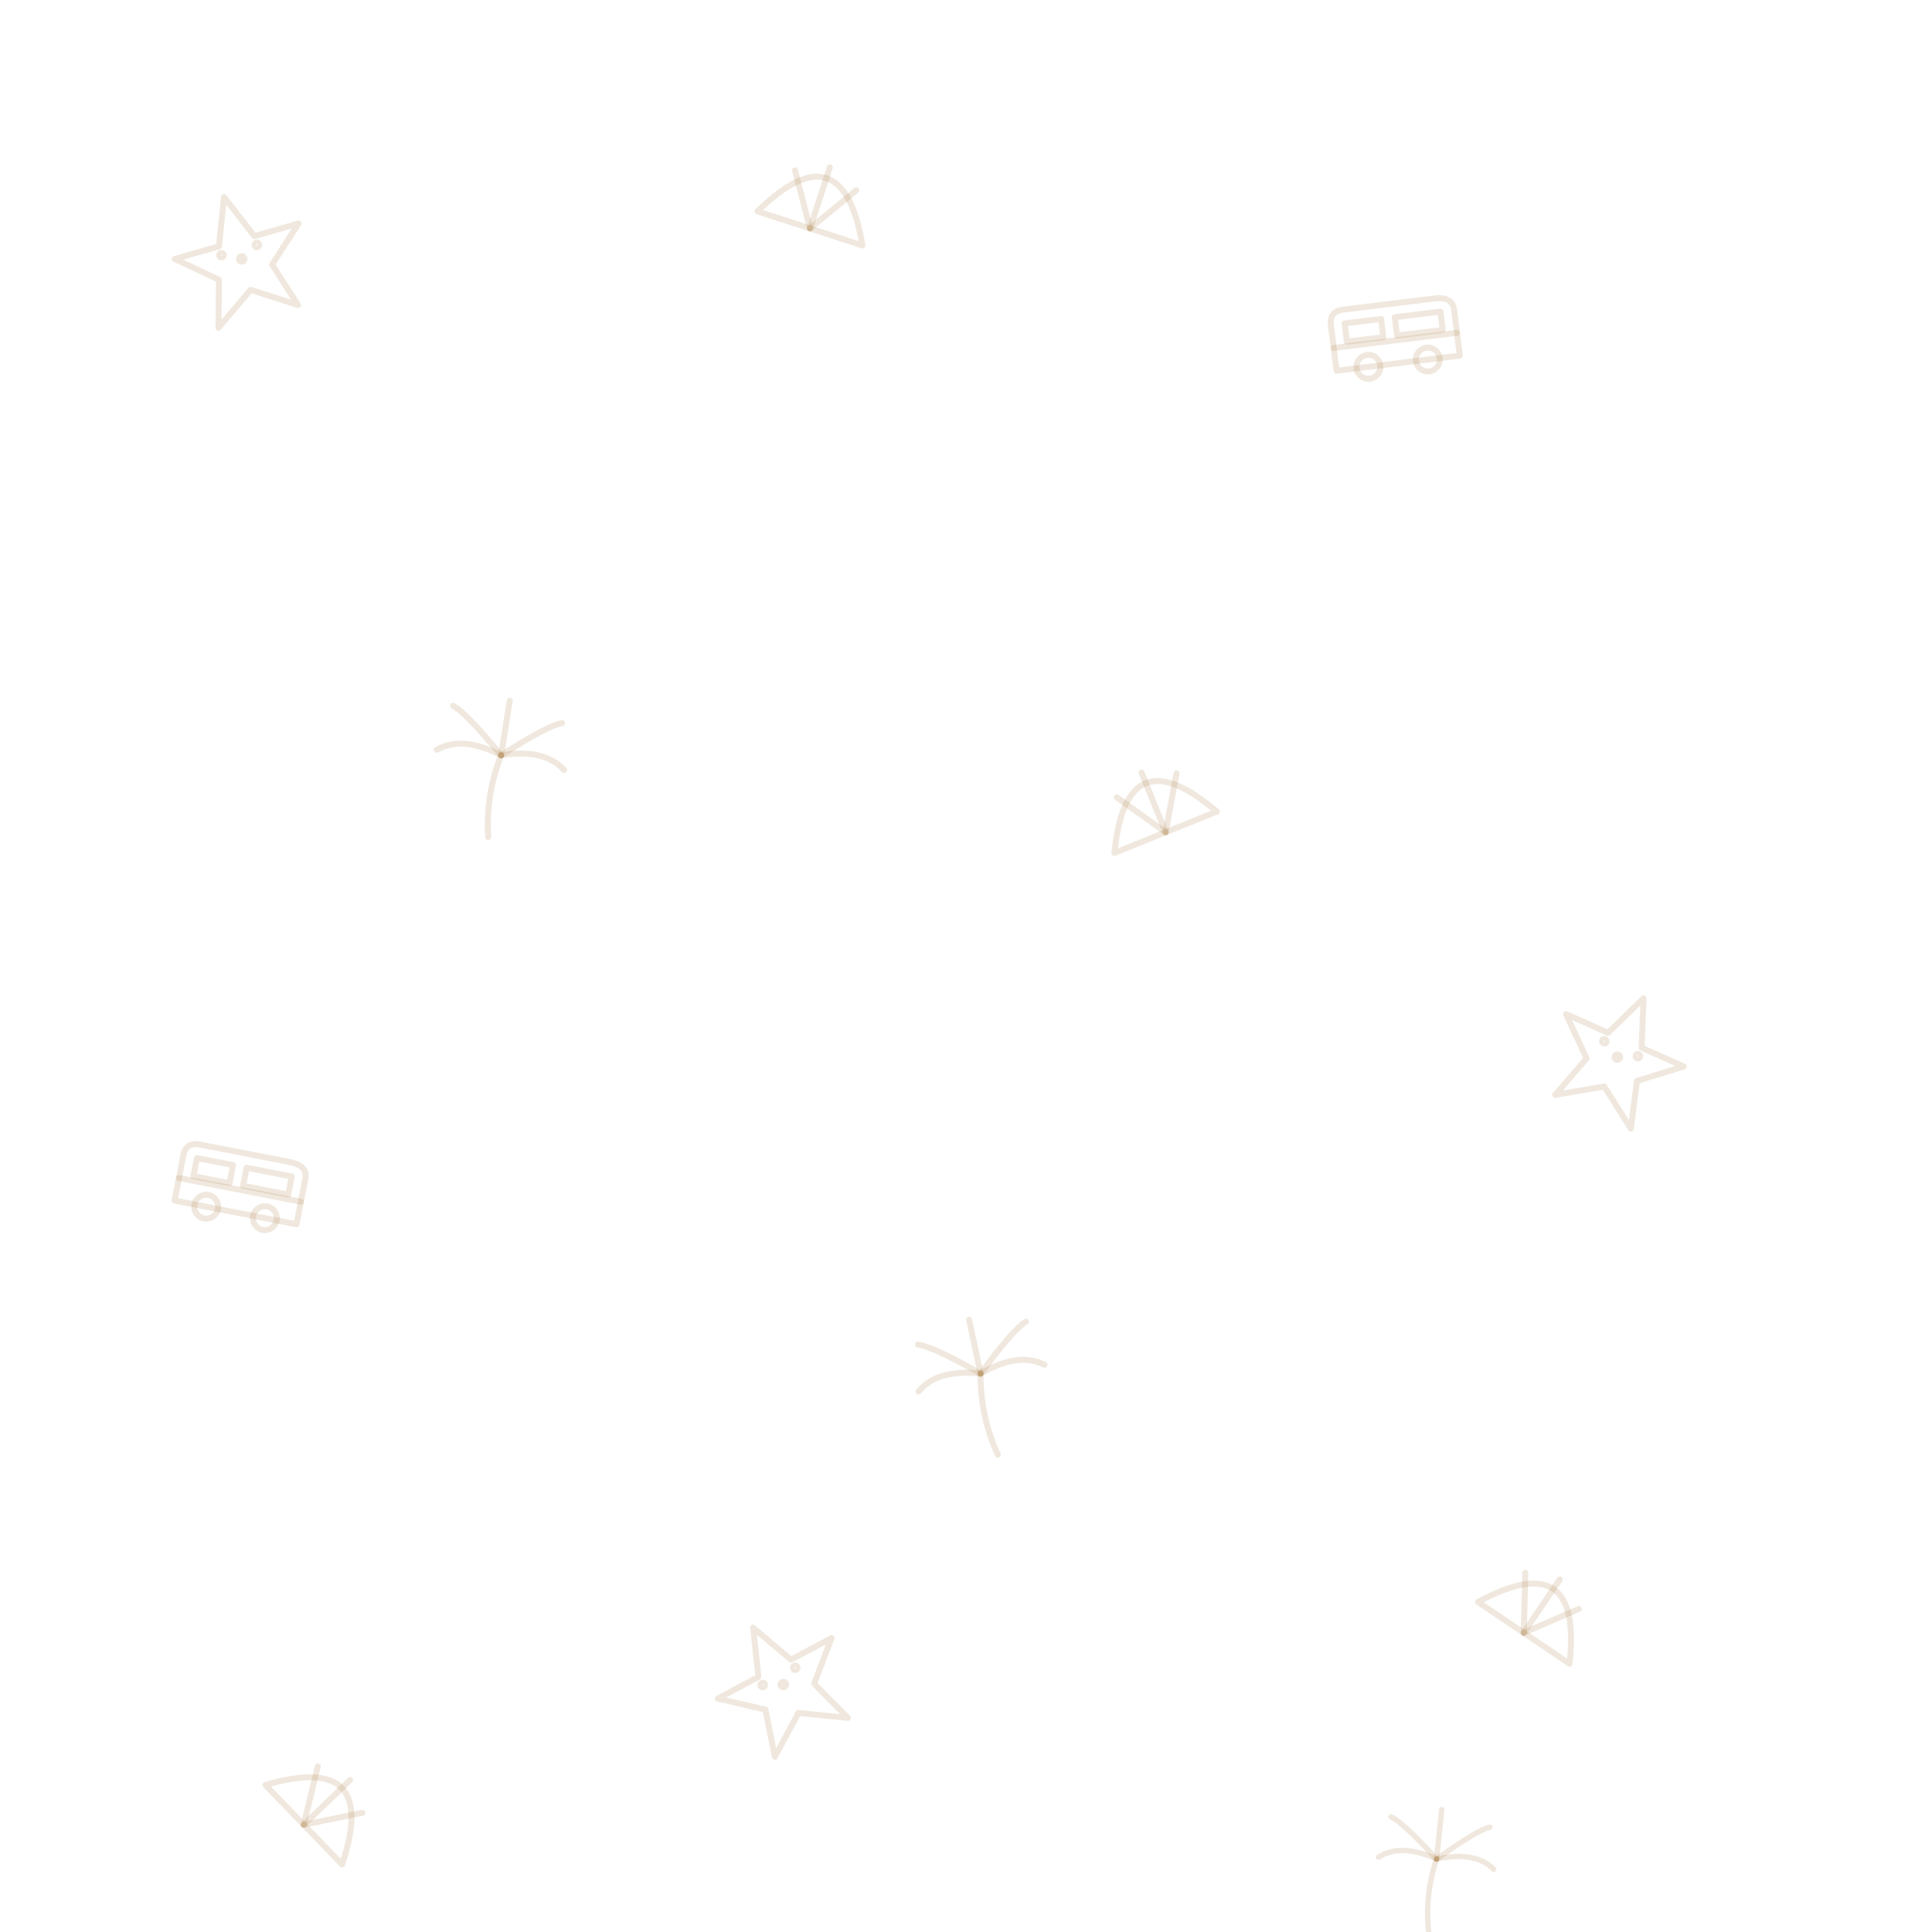
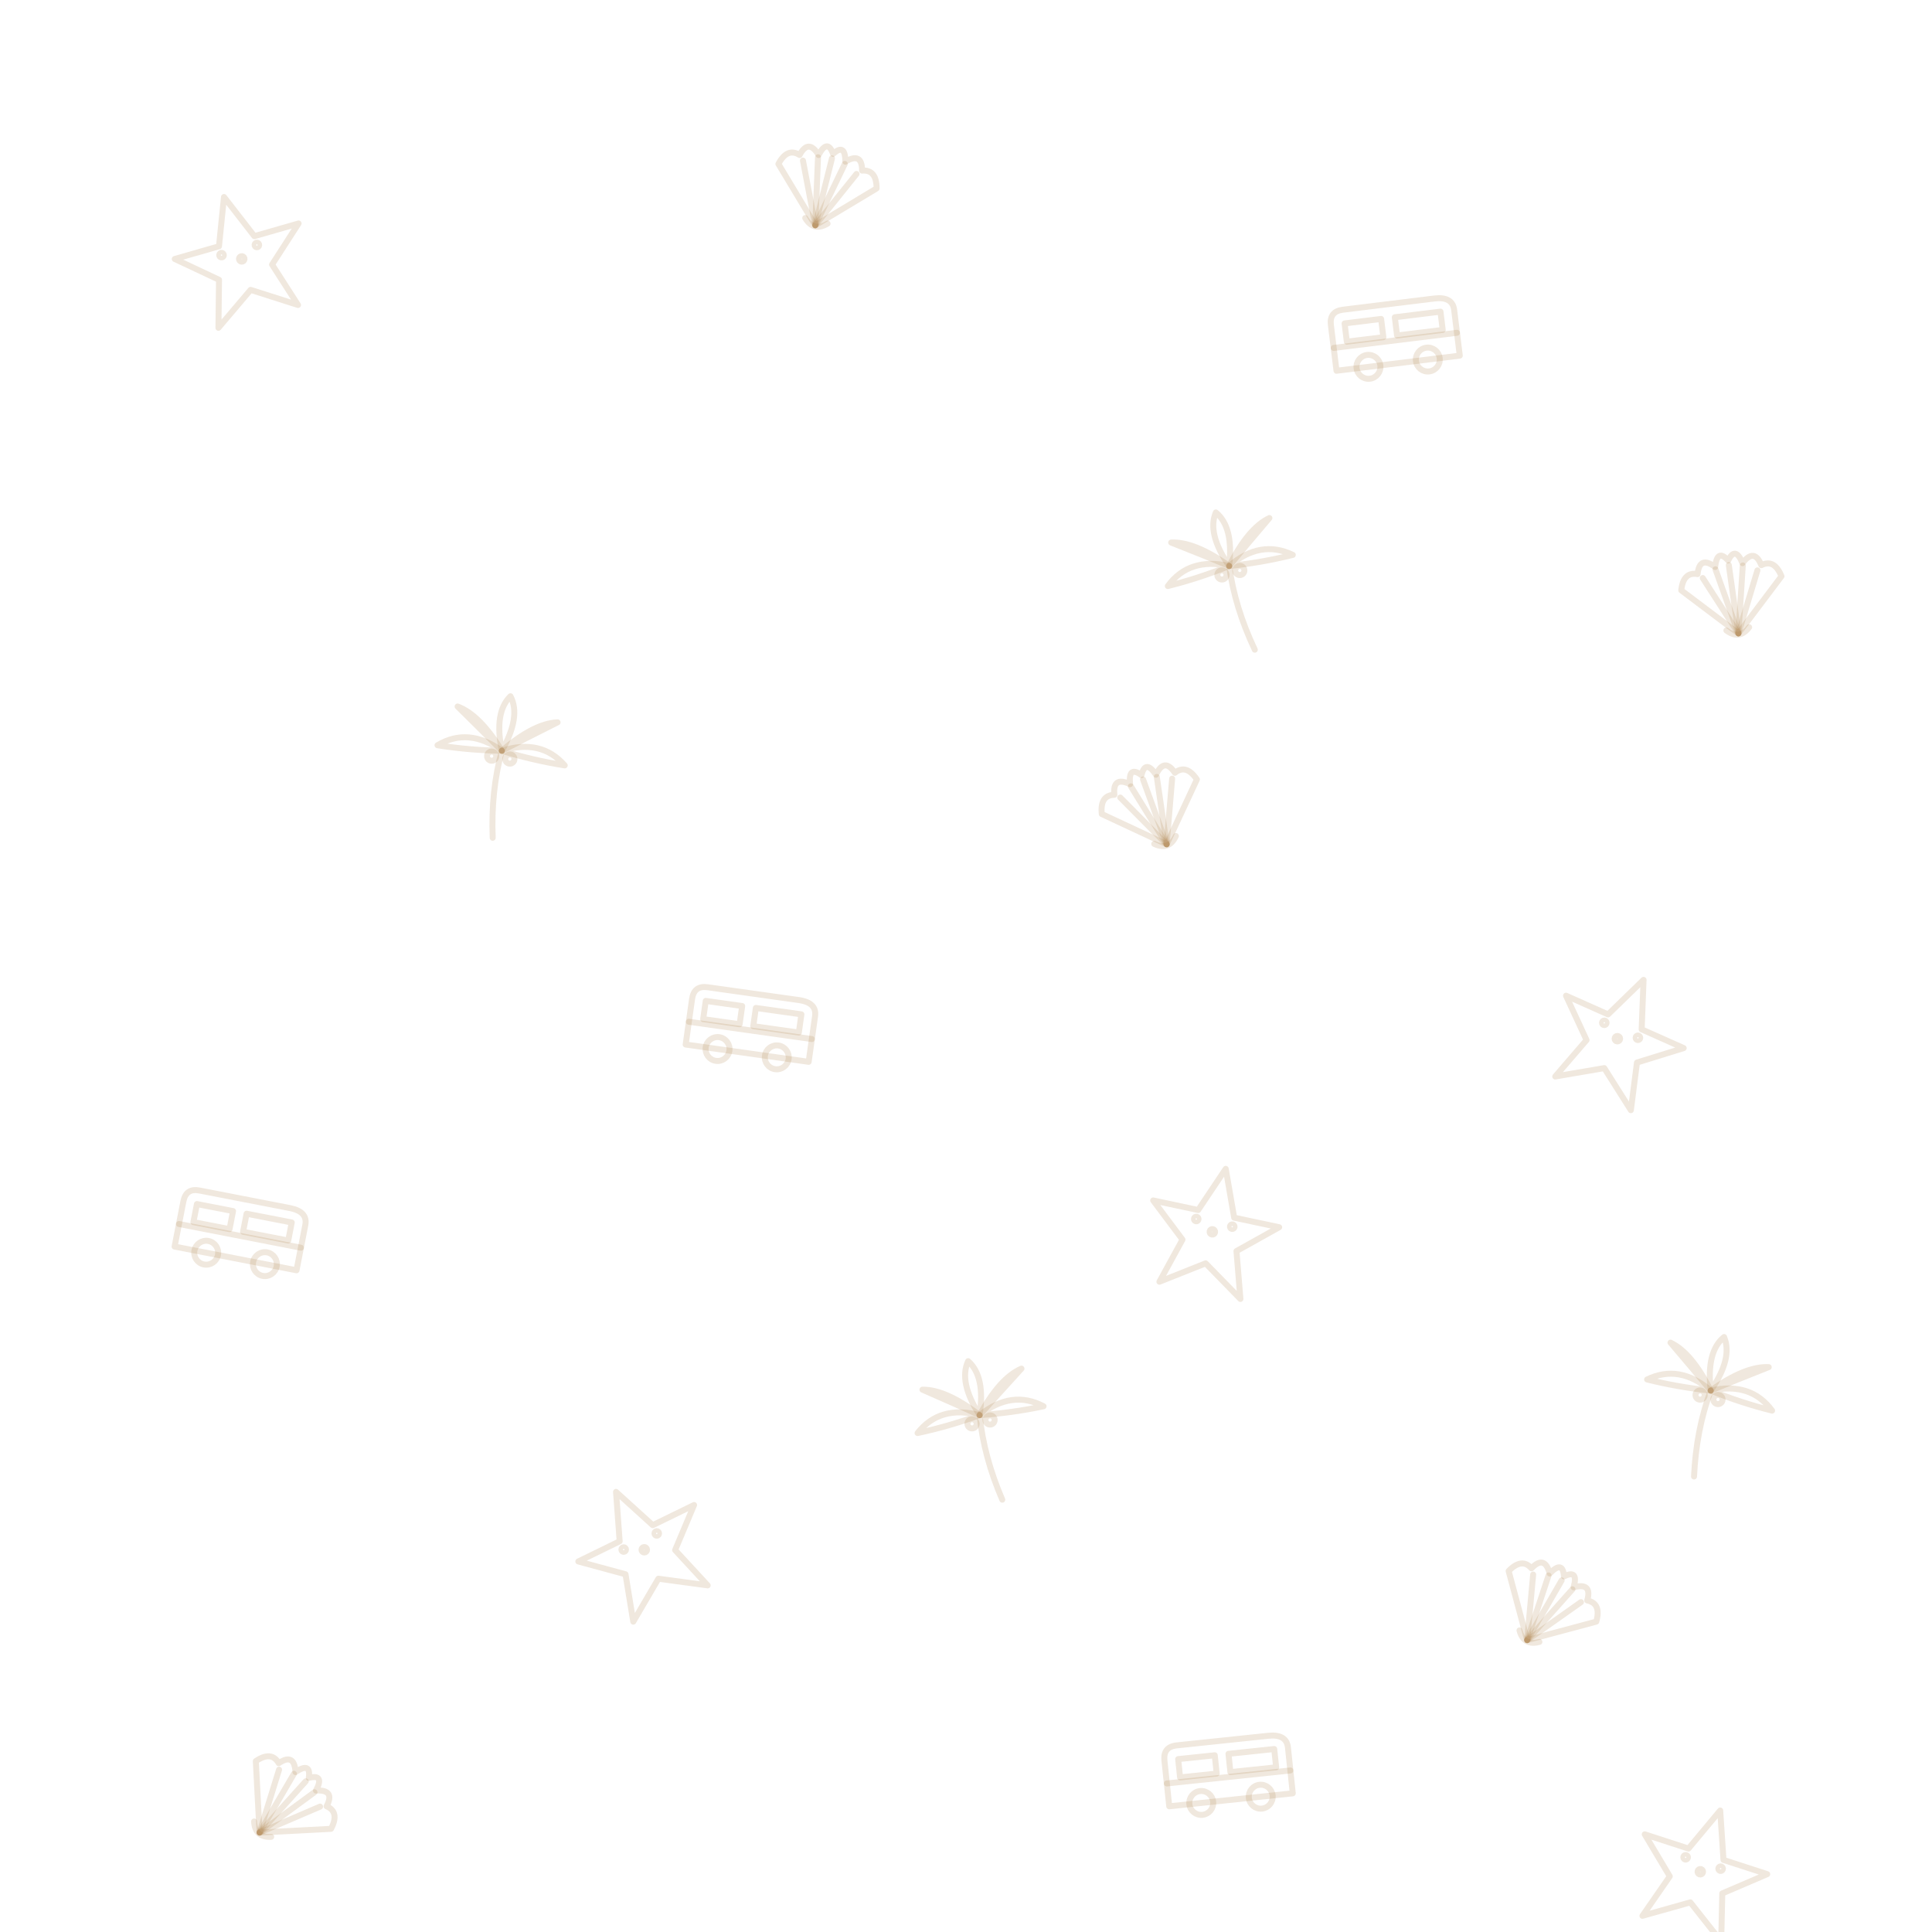
<svg xmlns="http://www.w3.org/2000/svg" width="420" height="420" viewBox="0 0 420 420">
  <defs>
    <g id="star" stroke-linejoin="round" stroke-linecap="round">
      <path d="M15,1 L19,11 L29,11 L21,18 L24,28 L15,22 L6,28 L9,18 L1,11 L11,11 Z" />
      <circle cx="15" cy="15" r="0.6" />
      <circle cx="11" cy="13" r="0.5" />
      <circle cx="19" cy="13" r="0.5" />
    </g>
    <g id="shell" stroke-linejoin="round" stroke-linecap="round">
-       <path d="M3,20 Q15,-3 27,20 Z" />
-       <path d="M15,20 L8,9" />
-       <path d="M15,20 L15,6" />
-       <path d="M15,20 L22,9" />
+       <path d="M15,22 L4,11 Q5,7 8,8 Q9,4 12,7 Q13,3 15,6 Q17,3 18,7 Q21,4 22,8 Q25,7 26,11 Z" />
+       <path d="M15,22 L9,9" />
+       <path d="M15,22 L12,7.5" />
+       <path d="M15,22 L15,7" />
+       <path d="M15,22 L18,7.5" />
+       <path d="M15,22 L21,9" />
+       <path d="M12.5,21 Q15,23.5 17.5,21" />
    </g>
    <g id="palm" stroke-linejoin="round" stroke-linecap="round">
-       <path d="M15,30 Q13,21 15,12" />
-       <path d="M15,12 Q6,9 1,13" />
-       <path d="M15,12 Q6,4 3,3" />
-       <path d="M15,12 Q15,4 15,0" />
-       <path d="M15,12 Q24,4 27,3" />
-       <path d="M15,12 Q24,9 29,13" />
+       <path d="M15,11 Q14,20 16,30" />
+       <path d="M15,11 Q7,7 1,12 Q8,12 15,11 Z" />
+       <path d="M15,11 Q9,4 4,3 Q11,8 15,11 Z" />
+       <path d="M15,11 Q12,3 15,-1 Q18,3 15,11 Z" />
+       <path d="M15,11 Q21,4 26,3 Q19,8 15,11 Z" />
+       <path d="M15,11 Q23,7 29,12 Q22,12 15,11 Z" />
+       <circle cx="13" cy="12.5" r="1" />
+       <circle cx="17" cy="12.5" r="1" />
    </g>
    <g id="van" stroke-linejoin="round" stroke-linecap="round">
      <path d="M2,11 Q2,8 5,8 L25,8 Q29,8 29,11 L29,21 L2,21 Z" />
      <path d="M5,11 L13,11 L13,15 L5,15 Z" />
      <path d="M16,11 L26,11 L26,15 L16,15 Z" />
      <path d="M2,16 L29,16" />
      <circle cx="9" cy="21" r="2.6" />
      <circle cx="22" cy="21" r="2.6" />
    </g>
  </defs>
  <g fill="none" stroke="#a06a2e" stroke-opacity="0.16" stroke-width="1.3">
    <use href="#star" transform="translate(34,46) rotate(-16)" />
-     <use href="#shell" transform="translate(168,26) rotate(18)" />
+     <use href="#shell" transform="translate(168,24) rotate(14)" />
    <use href="#van" transform="translate(286,60) rotate(-7)" />
+     <use href="#palm" transform="translate(250,116) rotate(-14)" />
    <use href="#palm" transform="translate(96,150) rotate(9)" />
-     <use href="#shell" transform="translate(232,168) rotate(-22)" />
-     <use href="#star" transform="translate(344,210) rotate(24)" />
-     <use href="#van" transform="translate(40,240) rotate(11)" />
-     <use href="#palm" transform="translate(196,290) rotate(-12)" />
-     <use href="#shell" transform="translate(330,330) rotate(34)" />
-     <use href="#star" transform="translate(150,360) rotate(-28)" />
-     <use href="#palm" transform="translate(300,392) rotate(6) scale(0.9)" />
-     <use href="#shell" transform="translate(70,372) rotate(46)" />
+     <use href="#shell" transform="translate(232,168) rotate(-20)" />
+     <use href="#star" transform="translate(344,206) rotate(24)" />
+     <use href="#van" transform="translate(150,206) rotate(8)" />
+     <use href="#van" transform="translate(40,250) rotate(11)" />
+     <use href="#shell" transform="translate(360,118) rotate(-8)" />
+     <use href="#star" transform="translate(252,250) rotate(12)" />
+     <use href="#palm" transform="translate(196,300) rotate(-12)" />
+     <use href="#shell" transform="translate(330,330) rotate(30)" />
+     <use href="#star" transform="translate(120,330) rotate(-26)" />
+     <use href="#palm" transform="translate(360,288) rotate(14)" />
+     <use href="#shell" transform="translate(60,372) rotate(42)" />
+     <use href="#van" transform="translate(250,372) rotate(-6)" />
+     <use href="#star" transform="translate(360,388) rotate(18)" />
  </g>
</svg>
